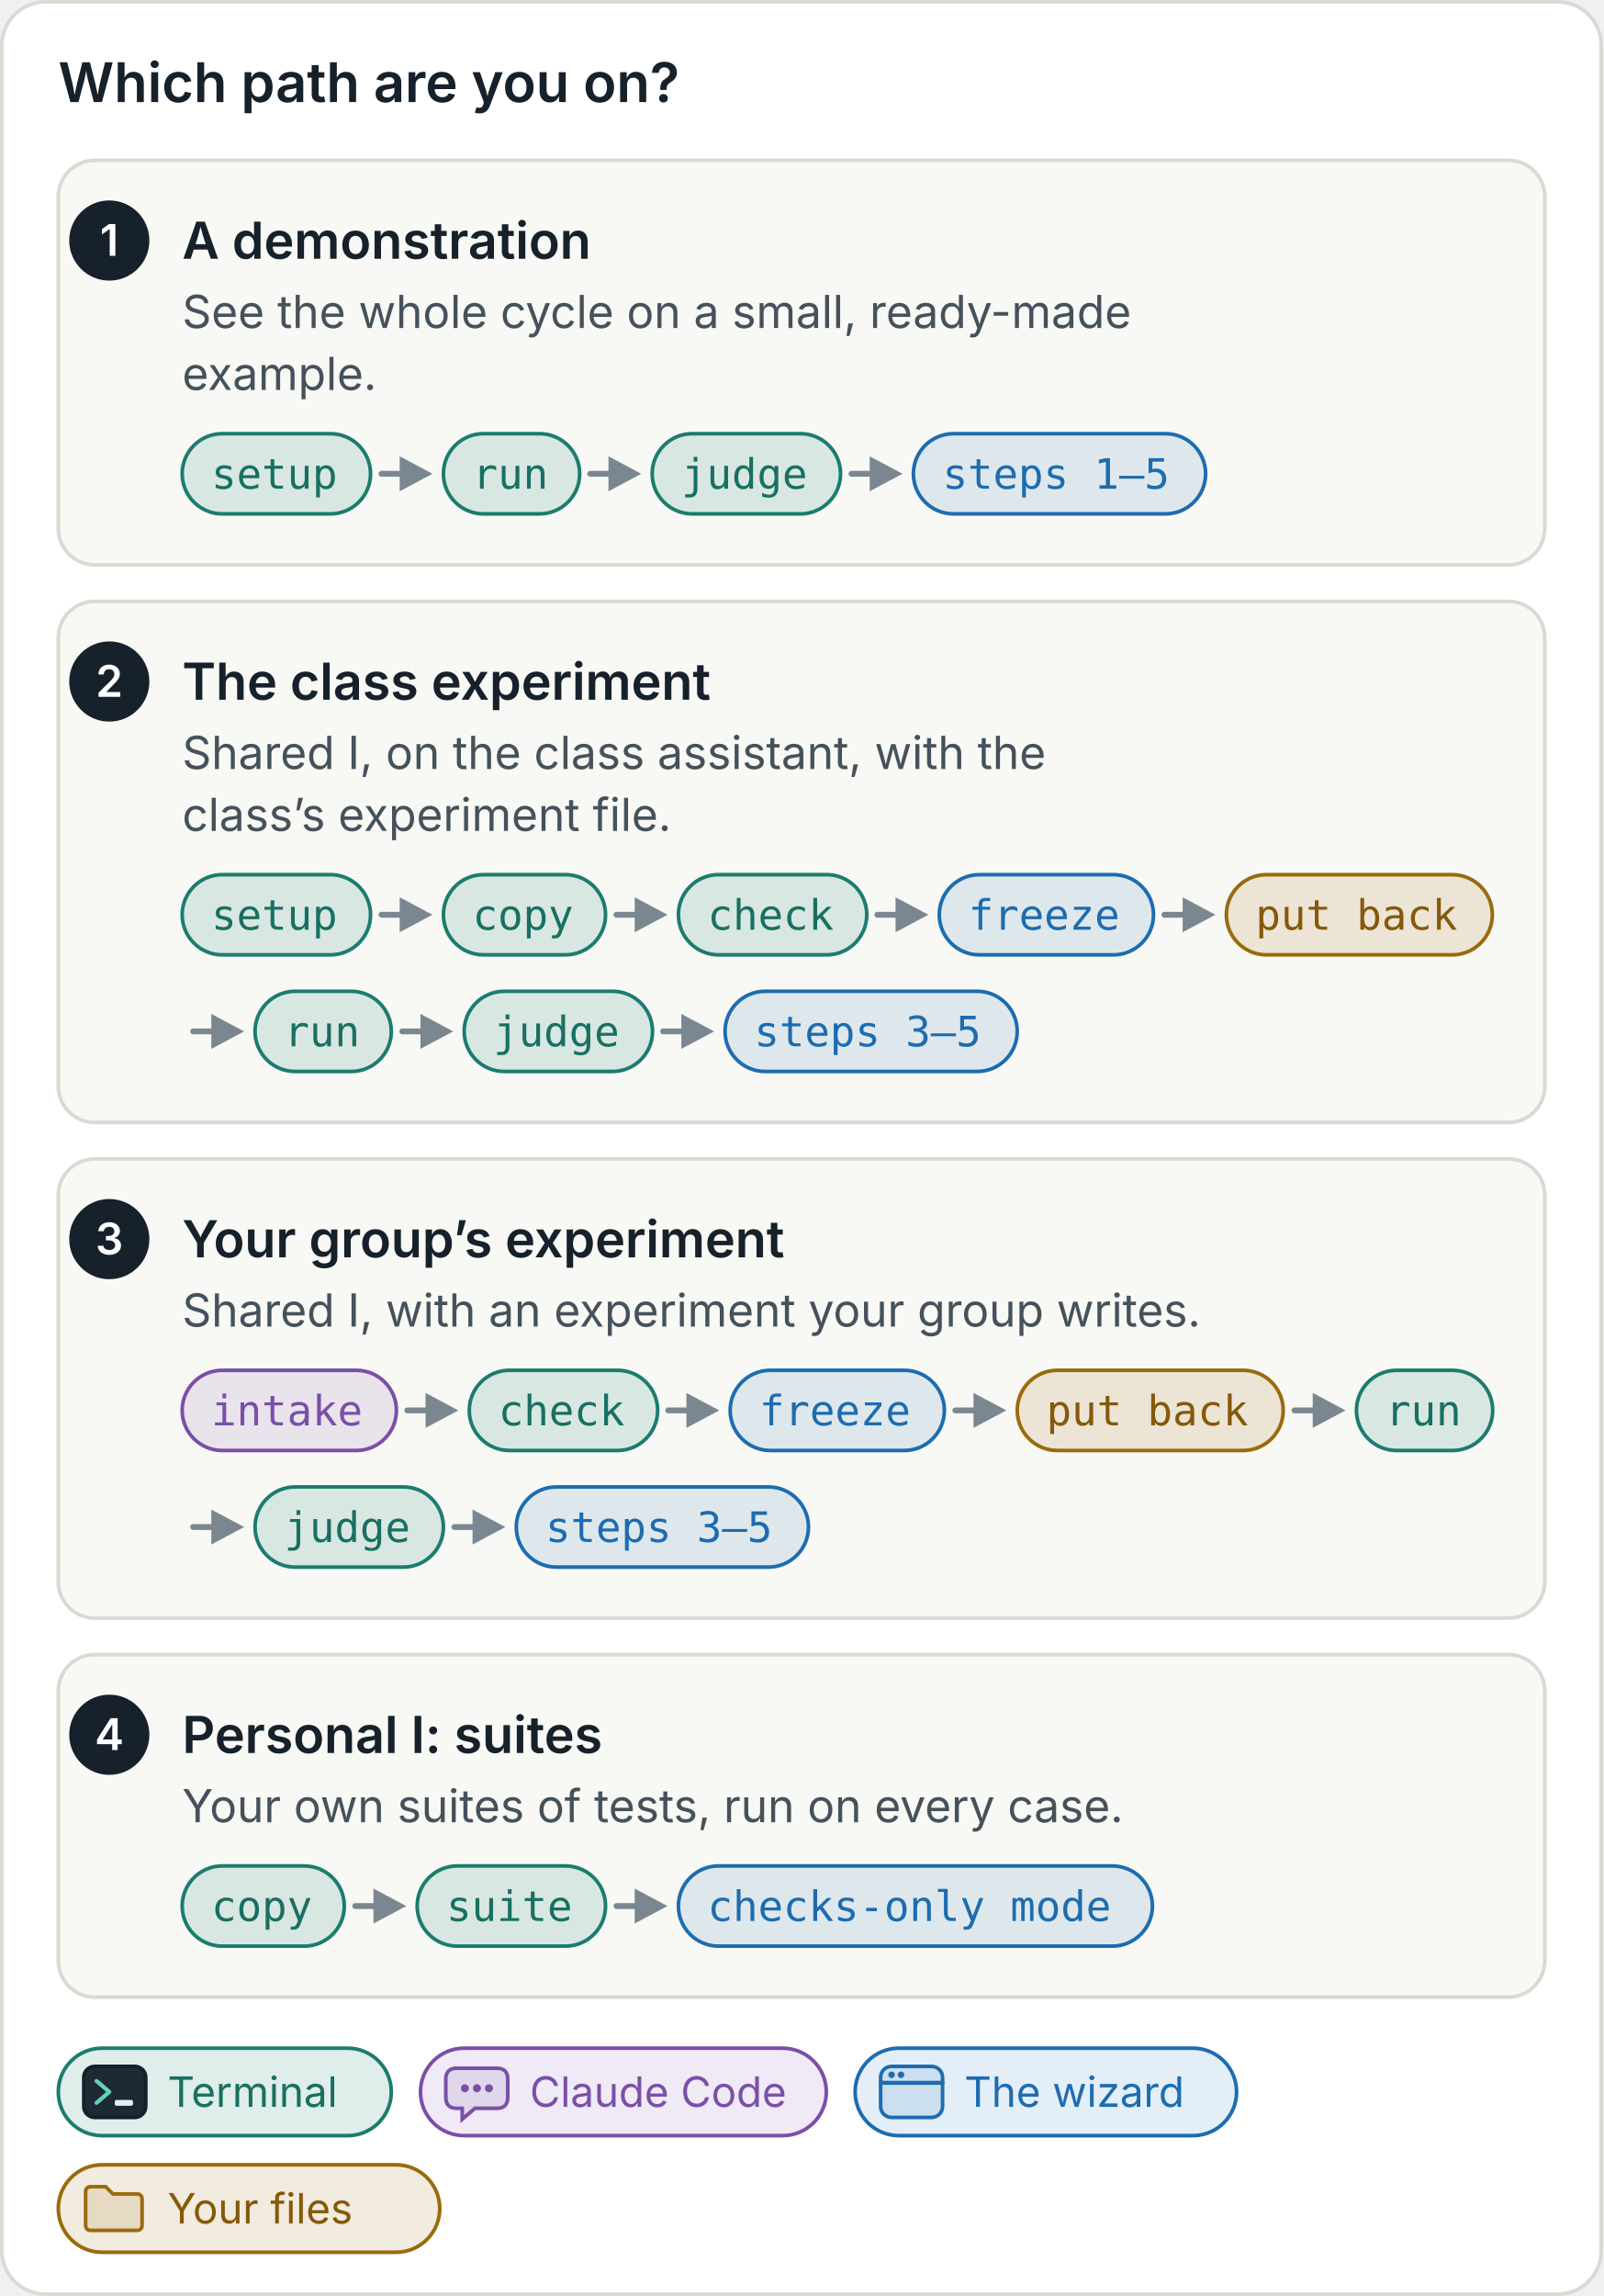
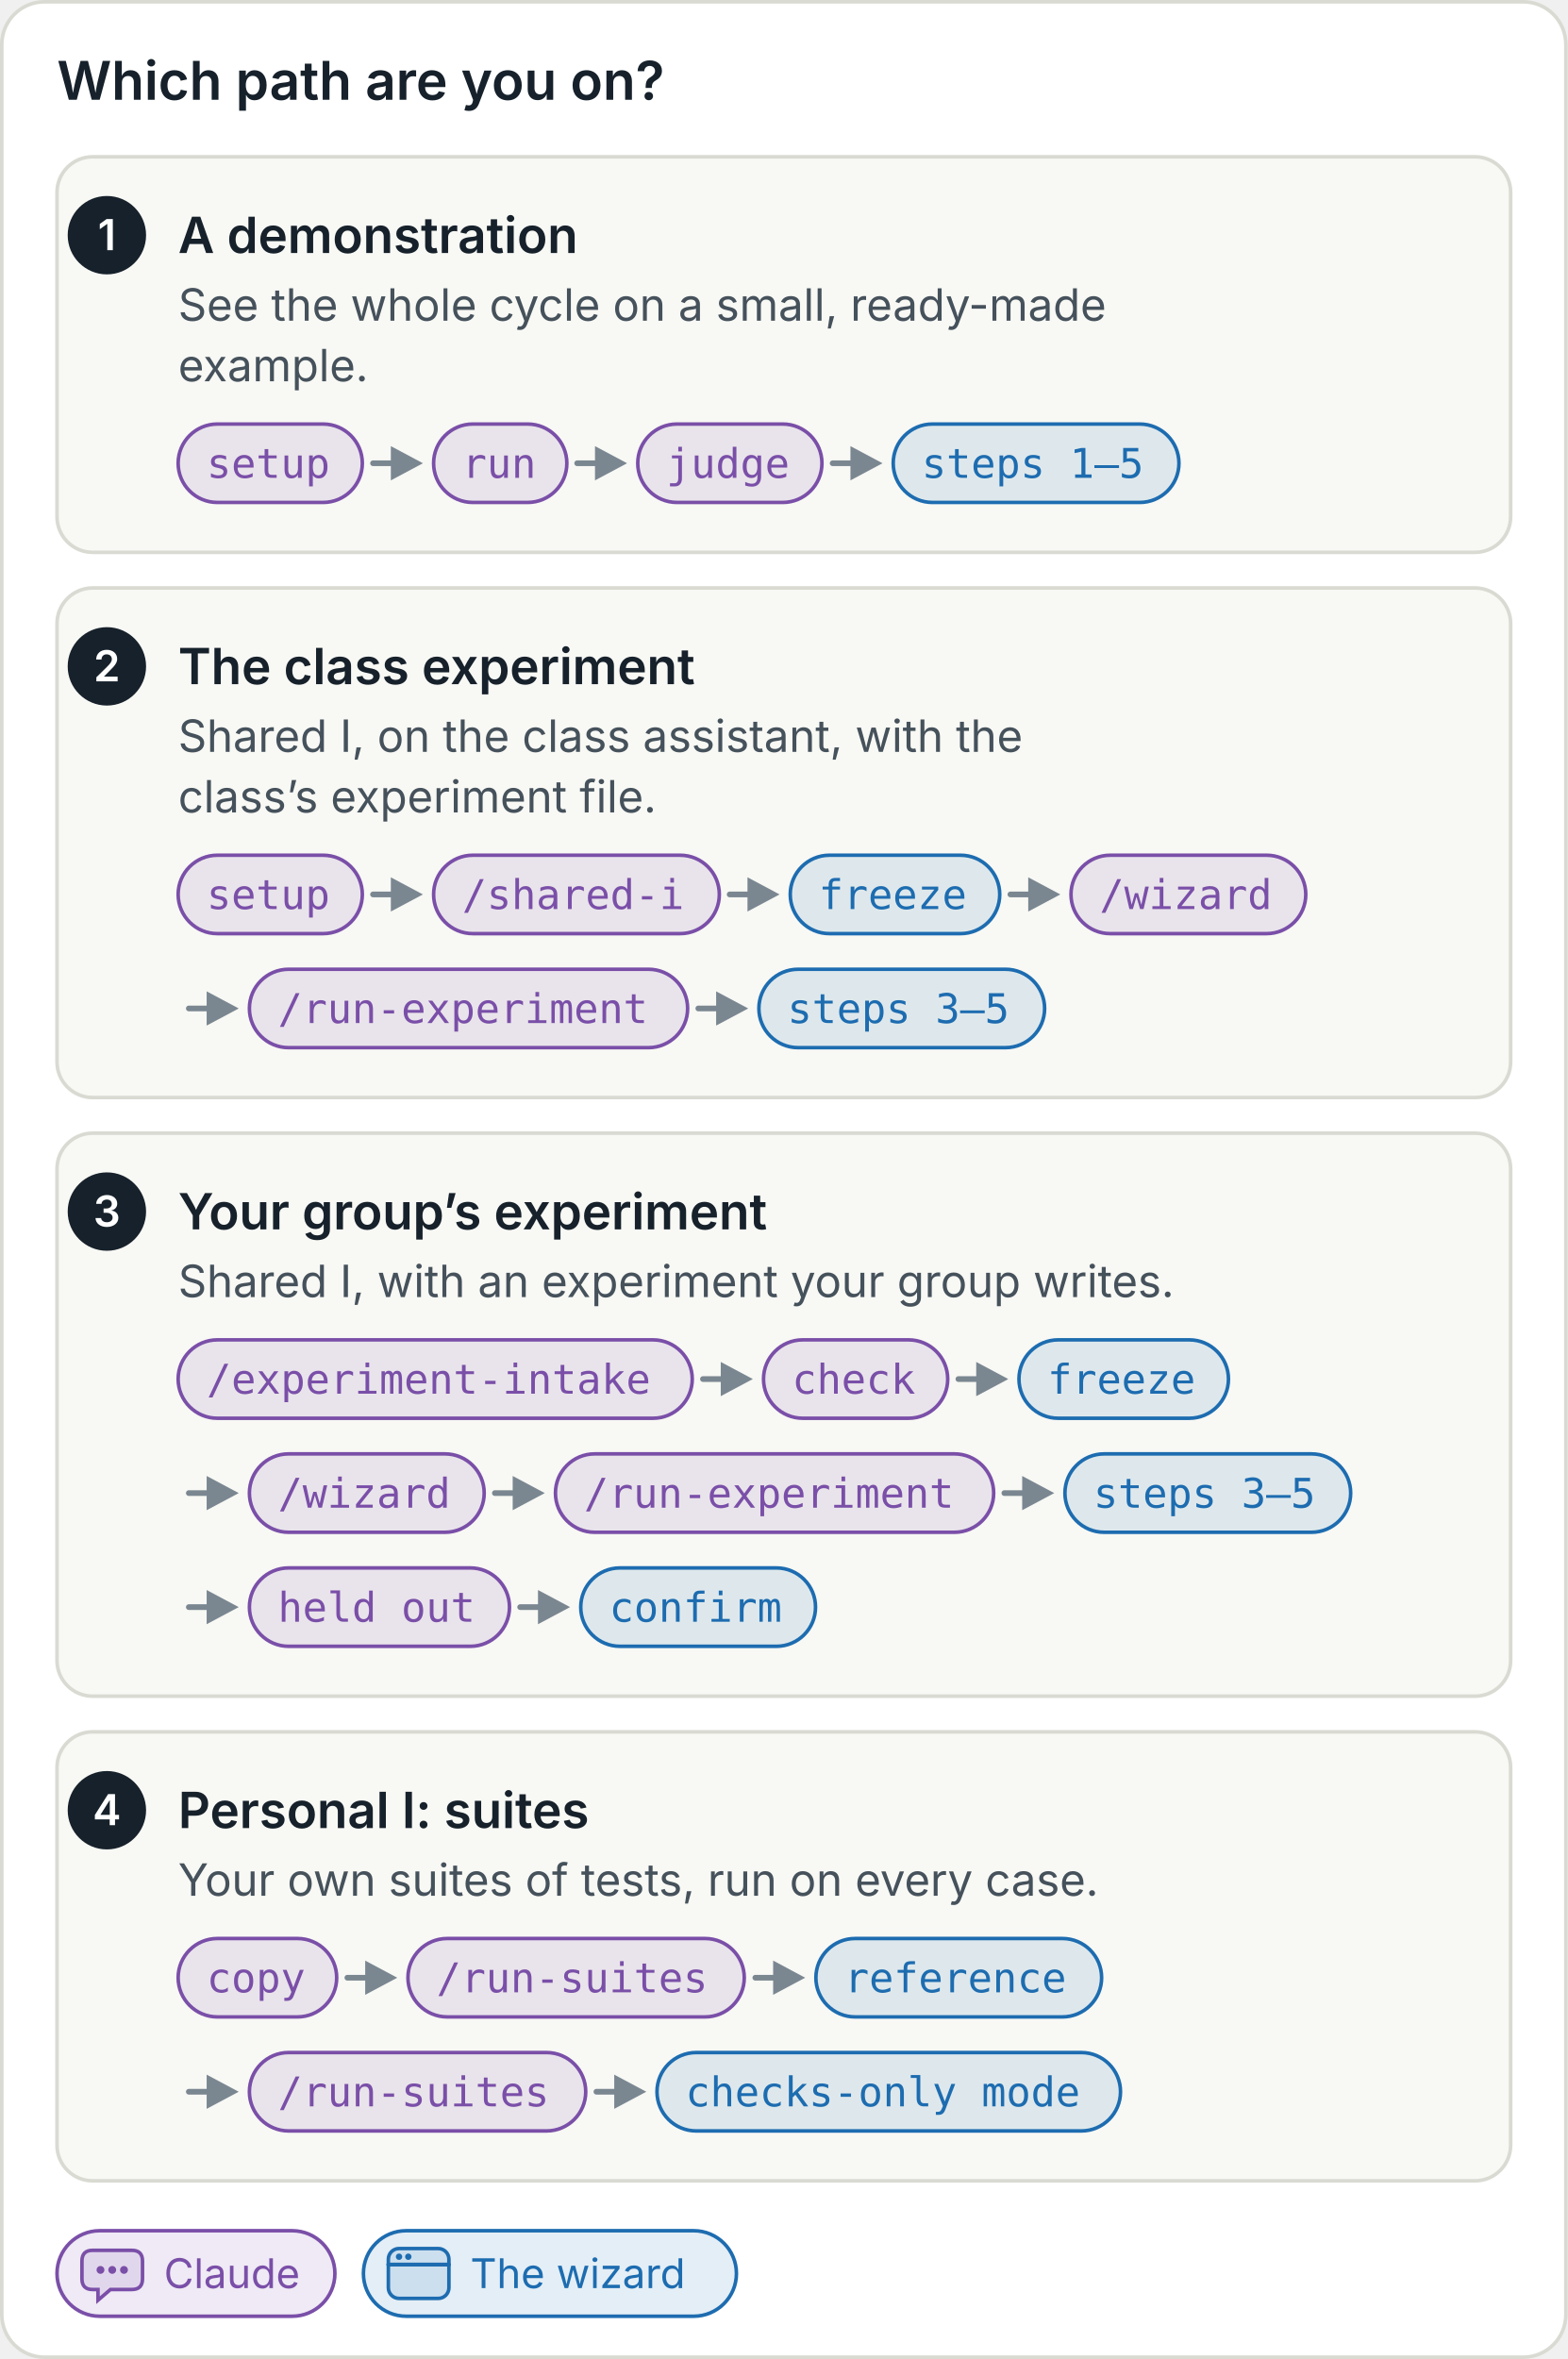
- <svg xmlns="http://www.w3.org/2000/svg" class="dg" viewBox="0 0 440 630" width="440" height="630" role="img" aria-labelledby="which-path-t which-path-d">
+ <svg xmlns="http://www.w3.org/2000/svg" class="dg" viewBox="0 0 440 662" width="440" height="662" role="img" aria-labelledby="which-path-t which-path-d">
  <style>
.dg text{font-family:Inter, system-ui, -apple-system, "Segoe UI", Roboto, sans-serif;fill:#16212B}
.dg .m{font-family:ui-monospace, "SF Mono", Menlo, Consolas, "DejaVu Sans Mono", monospace}
.dg .b{font-weight:600}
.dg .t2{fill:#45515B}
.dg .inv{fill:#FFFFFF}
.dg .bg{fill:#FFFFFF;stroke:#D9DAD2}
.dg .pl{fill:#F8F8F4;stroke:#D9DAD2}
.dg .ln{fill:none;stroke:#5F6A73;stroke-width:1.6;stroke-linecap:round;stroke-linejoin:round}
.dg .thin{stroke-width:1.1}
.dg .h-ink{fill:#16212B}
- .dg .f-term{fill:rgba(28,124,110,.14);stroke:#1C7C6E}
- .dg .t-term{fill:#187062}
.dg .f-web{fill:rgba(29,108,176,.12);stroke:#1D6CB0}
.dg .s-web{stroke:#1D6CB0}
.dg .h-web{fill:#1D6CB0}
.dg .t-web{fill:#1D6CB0}
.dg .f-agent{fill:rgba(122,79,168,.12);stroke:#7A4FA8}
.dg .h-agent{fill:#7A4FA8}
.dg .t-agent{fill:#7A4FA8}
- .dg .f-file{fill:rgba(154,106,12,.13);stroke:#9A6A0C}
- .dg .t-file{fill:#85590A}
.dg .s-n{stroke:#7A8791}
.dg .h-n{fill:#7A8791}
- .dg .tw{fill:#1E2A33;stroke:#13202A}
- .dg .tw-arrow{stroke:#62D2C0}
- .dg .tw-cur{fill:#E6EDF3}
@media (prefers-color-scheme: dark) {
.dg text{font-family:Inter, system-ui, -apple-system, "Segoe UI", Roboto, sans-serif;fill:#E2E8EE}
.dg .m{font-family:ui-monospace, "SF Mono", Menlo, Consolas, "DejaVu Sans Mono", monospace}
.dg .b{font-weight:600}
.dg .t2{fill:#A7B4BF}
.dg .inv{fill:#141C23}
.dg .bg{fill:#141C23;stroke:#2A3640}
.dg .pl{fill:#18222A;stroke:#2A3640}
.dg .ln{fill:none;stroke:#8593A0;stroke-width:1.6;stroke-linecap:round;stroke-linejoin:round}
.dg .thin{stroke-width:1.1}
.dg .h-ink{fill:#E2E8EE}
- .dg .f-term{fill:rgba(76,192,174,.16);stroke:#4CC0AE}
- .dg .t-term{fill:#4CC0AE}
.dg .f-web{fill:rgba(91,166,232,.16);stroke:#5BA6E8}
.dg .s-web{stroke:#5BA6E8}
.dg .h-web{fill:#5BA6E8}
.dg .t-web{fill:#5BA6E8}
.dg .f-agent{fill:rgba(180,148,222,.15);stroke:#B494DE}
.dg .h-agent{fill:#B494DE}
.dg .t-agent{fill:#B494DE}
- .dg .f-file{fill:rgba(226,174,74,.14);stroke:#E2AE4A}
- .dg .t-file{fill:#E2AE4A}
.dg .s-n{stroke:#8E9BA5}
.dg .h-n{fill:#8E9BA5}
- .dg .tw{fill:#0A0F13;stroke:#2A3640}
- .dg .tw-arrow{stroke:#62D2C0}
- .dg .tw-cur{fill:#E6EDF3}
}
</style>
-   <rect class="bg" x="0.5" y="0.5" width="439" height="629" rx="12" />
+   <rect class="bg" x="0.5" y="0.5" width="439" height="661" rx="12" />
  <text x="16" y="28" font-size="15" class="b">Which path are you on?</text>
  <rect x="16" y="44" width="408" height="111" rx="10" class="pl" />
  <g transform="translate(0 44)">
    <circle cx="30" cy="22" r="11" class="h-ink" />
    <text x="30" y="26.2" font-size="12" class="b inv" text-anchor="middle">1</text>
    <text x="50" y="27" font-size="14" class="b">A demonstration</text>
    <text x="50" y="46" font-size="12.5" class="t2">See the whole cycle on a small, ready-made</text>
    <text x="50" y="63" font-size="12.5" class="t2">example.</text>
-     <rect x="50" y="75" width="51.7" height="22" rx="11" class="f-term" />
-     <text x="58" y="90.1" font-size="11.5" class="m t-term">setup</text>
+     <rect x="50" y="75" width="51.7" height="22" rx="11" class="f-agent" />
+     <text x="58" y="90.1" font-size="11.5" class="m t-agent">setup</text>
    <path d="M104.7 86 L111.7 86" class="ln s-n" />
    <path d="M118.7 86 L109.7 90.8 L109.7 81.2 Z" class="h-n" />
-     <rect x="121.7" y="75" width="37.4" height="22" rx="11" class="f-term" />
-     <text x="129.7" y="90.1" font-size="11.5" class="m t-term">run</text>
+     <rect x="121.7" y="75" width="37.4" height="22" rx="11" class="f-agent" />
+     <text x="129.7" y="90.1" font-size="11.5" class="m t-agent">run</text>
    <path d="M162 86 L169 86" class="ln s-n" />
    <path d="M176 86 L167 90.8 L167 81.2 Z" class="h-n" />
-     <rect x="179" y="75" width="51.7" height="22" rx="11" class="f-term" />
-     <text x="187" y="90.1" font-size="11.5" class="m t-term">judge</text>
+     <rect x="179" y="75" width="51.7" height="22" rx="11" class="f-agent" />
+     <text x="187" y="90.1" font-size="11.5" class="m t-agent">judge</text>
    <path d="M233.7 86 L240.7 86" class="ln s-n" />
    <path d="M247.7 86 L238.7 90.8 L238.7 81.2 Z" class="h-n" />
    <rect x="250.7" y="75" width="80.2" height="22" rx="11" class="f-web" />
    <text x="258.7" y="90.1" font-size="11.5" class="m t-web">steps 1–5</text>
  </g>
  <rect x="16" y="165" width="408" height="143" rx="10" class="pl" />
  <g transform="translate(0 165)">
    <circle cx="30" cy="22" r="11" class="h-ink" />
    <text x="30" y="26.2" font-size="12" class="b inv" text-anchor="middle">2</text>
    <text x="50" y="27" font-size="14" class="b">The class experiment</text>
    <text x="50" y="46" font-size="12.5" class="t2">Shared I, on the class assistant, with the</text>
    <text x="50" y="63" font-size="12.5" class="t2">class’s experiment file.</text>
-     <rect x="50" y="75" width="51.7" height="22" rx="11" class="f-term" />
-     <text x="58" y="90.1" font-size="11.5" class="m t-term">setup</text>
+     <rect x="50" y="75" width="51.7" height="22" rx="11" class="f-agent" />
+     <text x="58" y="90.1" font-size="11.5" class="m t-agent">setup</text>
    <path d="M104.7 86 L111.7 86" class="ln s-n" />
    <path d="M118.7 86 L109.7 90.8 L109.7 81.2 Z" class="h-n" />
-     <rect x="121.7" y="75" width="44.5" height="22" rx="11" class="f-term" />
-     <text x="129.7" y="90.1" font-size="11.5" class="m t-term">copy</text>
-     <path d="M169.2 86 L176.2 86" class="ln s-n" />
-     <path d="M183.2 86 L174.2 90.8 L174.2 81.2 Z" class="h-n" />
-     <rect x="186.2" y="75" width="51.7" height="22" rx="11" class="f-term" />
-     <text x="194.2" y="90.1" font-size="11.5" class="m t-term">check</text>
-     <path d="M240.8 86 L247.8 86" class="ln s-n" />
-     <path d="M254.8 86 L245.8 90.8 L245.8 81.2 Z" class="h-n" />
-     <rect x="257.8" y="75" width="58.8" height="22" rx="11" class="f-web" />
-     <text x="265.8" y="90.1" font-size="11.5" class="m t-web">freeze</text>
-     <path d="M319.6 86 L326.6 86" class="ln s-n" />
-     <path d="M333.6 86 L324.6 90.8 L324.6 81.2 Z" class="h-n" />
-     <rect x="336.6" y="75" width="73" height="22" rx="11" class="f-file" />
-     <text x="344.6" y="90.1" font-size="11.5" class="m t-file">put back</text>
+     <rect x="121.7" y="75" width="80.2" height="22" rx="11" class="f-agent" />
+     <text x="129.7" y="90.1" font-size="11.5" class="m t-agent">/shared-i</text>
+     <path d="M204.8 86 L211.8 86" class="ln s-n" />
+     <path d="M218.8 86 L209.8 90.8 L209.8 81.2 Z" class="h-n" />
+     <rect x="221.8" y="75" width="58.8" height="22" rx="11" class="f-web" />
+     <text x="229.8" y="90.1" font-size="11.5" class="m t-web">freeze</text>
+     <path d="M283.6 86 L290.6 86" class="ln s-n" />
+     <path d="M297.6 86 L288.6 90.8 L288.6 81.2 Z" class="h-n" />
+     <rect x="300.6" y="75" width="65.9" height="22" rx="11" class="f-agent" />
+     <text x="308.6" y="90.1" font-size="11.5" class="m t-agent">/wizard</text>
    <path d="M53 118 L60 118" class="ln s-n" />
    <path d="M67 118 L58 122.8 L58 113.2 Z" class="h-n" />
-     <rect x="70" y="107" width="37.4" height="22" rx="11" class="f-term" />
-     <text x="78" y="122.1" font-size="11.5" class="m t-term">run</text>
-     <path d="M110.4 118 L117.4 118" class="ln s-n" />
-     <path d="M124.4 118 L115.4 122.8 L115.4 113.2 Z" class="h-n" />
-     <rect x="127.4" y="107" width="51.7" height="22" rx="11" class="f-term" />
-     <text x="135.4" y="122.1" font-size="11.5" class="m t-term">judge</text>
-     <path d="M182 118 L189 118" class="ln s-n" />
-     <path d="M196 118 L187 122.8 L187 113.2 Z" class="h-n" />
-     <rect x="199" y="107" width="80.2" height="22" rx="11" class="f-web" />
-     <text x="207" y="122.1" font-size="11.5" class="m t-web">steps 3–5</text>
+     <rect x="70" y="107" width="123" height="22" rx="11" class="f-agent" />
+     <text x="78" y="122.1" font-size="11.5" class="m t-agent">/run-experiment</text>
+     <path d="M196 118 L203 118" class="ln s-n" />
+     <path d="M210 118 L201 122.8 L201 113.2 Z" class="h-n" />
+     <rect x="213" y="107" width="80.2" height="22" rx="11" class="f-web" />
+     <text x="221" y="122.1" font-size="11.5" class="m t-web">steps 3–5</text>
  </g>
-   <rect x="16" y="318" width="408" height="126" rx="10" class="pl" />
+   <rect x="16" y="318" width="408" height="158" rx="10" class="pl" />
  <g transform="translate(0 318)">
    <circle cx="30" cy="22" r="11" class="h-ink" />
    <text x="30" y="26.2" font-size="12" class="b inv" text-anchor="middle">3</text>
    <text x="50" y="27" font-size="14" class="b">Your group’s experiment</text>
    <text x="50" y="46" font-size="12.5" class="t2">Shared I, with an experiment your group writes.</text>
-     <rect x="50" y="58" width="58.8" height="22" rx="11" class="f-agent" />
-     <text x="58" y="73.1" font-size="11.5" class="m t-agent">intake</text>
-     <path d="M111.8 69 L118.8 69" class="ln s-n" />
-     <path d="M125.8 69 L116.8 73.8 L116.8 64.2 Z" class="h-n" />
-     <rect x="128.8" y="58" width="51.7" height="22" rx="11" class="f-term" />
-     <text x="136.8" y="73.1" font-size="11.5" class="m t-term">check</text>
-     <path d="M183.4 69 L190.4 69" class="ln s-n" />
-     <path d="M197.4 69 L188.4 73.8 L188.4 64.2 Z" class="h-n" />
-     <rect x="200.4" y="58" width="58.8" height="22" rx="11" class="f-web" />
-     <text x="208.4" y="73.1" font-size="11.5" class="m t-web">freeze</text>
-     <path d="M262.2 69 L269.2 69" class="ln s-n" />
-     <path d="M276.2 69 L267.2 73.8 L267.2 64.2 Z" class="h-n" />
-     <rect x="279.2" y="58" width="73" height="22" rx="11" class="f-file" />
-     <text x="287.2" y="73.1" font-size="11.5" class="m t-file">put back</text>
-     <path d="M355.3 69 L362.3 69" class="ln s-n" />
-     <path d="M369.3 69 L360.3 73.8 L360.3 64.2 Z" class="h-n" />
-     <rect x="372.3" y="58" width="37.4" height="22" rx="11" class="f-term" />
-     <text x="380.3" y="73.1" font-size="11.5" class="m t-term">run</text>
+     <rect x="50" y="58" width="144.3" height="22" rx="11" class="f-agent" />
+     <text x="58" y="73.1" font-size="11.5" class="m t-agent">/experiment-intake</text>
+     <path d="M197.3 69 L204.3 69" class="ln s-n" />
+     <path d="M211.3 69 L202.3 73.8 L202.3 64.2 Z" class="h-n" />
+     <rect x="214.3" y="58" width="51.7" height="22" rx="11" class="f-agent" />
+     <text x="222.3" y="73.1" font-size="11.5" class="m t-agent">check</text>
+     <path d="M269 69 L276 69" class="ln s-n" />
+     <path d="M283 69 L274 73.8 L274 64.2 Z" class="h-n" />
+     <rect x="286" y="58" width="58.8" height="22" rx="11" class="f-web" />
+     <text x="294" y="73.1" font-size="11.5" class="m t-web">freeze</text>
    <path d="M53 101 L60 101" class="ln s-n" />
    <path d="M67 101 L58 105.8 L58 96.2 Z" class="h-n" />
-     <rect x="70" y="90" width="51.7" height="22" rx="11" class="f-term" />
-     <text x="78" y="105.1" font-size="11.5" class="m t-term">judge</text>
-     <path d="M124.7 101 L131.7 101" class="ln s-n" />
-     <path d="M138.7 101 L129.7 105.8 L129.7 96.2 Z" class="h-n" />
-     <rect x="141.7" y="90" width="80.2" height="22" rx="11" class="f-web" />
-     <text x="149.7" y="105.1" font-size="11.5" class="m t-web">steps 3–5</text>
+     <rect x="70" y="90" width="65.9" height="22" rx="11" class="f-agent" />
+     <text x="78" y="105.1" font-size="11.5" class="m t-agent">/wizard</text>
+     <path d="M138.9 101 L145.9 101" class="ln s-n" />
+     <path d="M152.9 101 L143.9 105.8 L143.9 96.2 Z" class="h-n" />
+     <rect x="155.9" y="90" width="123" height="22" rx="11" class="f-agent" />
+     <text x="163.9" y="105.1" font-size="11.5" class="m t-agent">/run-experiment</text>
+     <path d="M281.9 101 L288.9 101" class="ln s-n" />
+     <path d="M295.9 101 L286.9 105.8 L286.9 96.2 Z" class="h-n" />
+     <rect x="298.9" y="90" width="80.2" height="22" rx="11" class="f-web" />
+     <text x="306.9" y="105.1" font-size="11.5" class="m t-web">steps 3–5</text>
+     <path d="M53 133 L60 133" class="ln s-n" />
+     <path d="M67 133 L58 137.8 L58 128.2 Z" class="h-n" />
+     <rect x="70" y="122" width="73" height="22" rx="11" class="f-agent" />
+     <text x="78" y="137.1" font-size="11.5" class="m t-agent">held out</text>
+     <path d="M146 133 L153 133" class="ln s-n" />
+     <path d="M160 133 L151 137.8 L151 128.2 Z" class="h-n" />
+     <rect x="163" y="122" width="65.9" height="22" rx="11" class="f-web" />
+     <text x="171" y="137.1" font-size="11.5" class="m t-web">confirm</text>
  </g>
-   <rect x="16" y="454" width="408" height="94" rx="10" class="pl" />
-   <g transform="translate(0 454)">
+   <rect x="16" y="486" width="408" height="126" rx="10" class="pl" />
+   <g transform="translate(0 486)">
    <circle cx="30" cy="22" r="11" class="h-ink" />
    <text x="30" y="26.2" font-size="12" class="b inv" text-anchor="middle">4</text>
    <text x="50" y="27" font-size="14" class="b">Personal I: suites</text>
    <text x="50" y="46" font-size="12.5" class="t2">Your own suites of tests, run on every case.</text>
-     <rect x="50" y="58" width="44.5" height="22" rx="11" class="f-term" />
-     <text x="58" y="73.1" font-size="11.5" class="m t-term">copy</text>
+     <rect x="50" y="58" width="44.5" height="22" rx="11" class="f-agent" />
+     <text x="58" y="73.1" font-size="11.5" class="m t-agent">copy</text>
    <path d="M97.5 69 L104.5 69" class="ln s-n" />
    <path d="M111.5 69 L102.5 73.8 L102.5 64.2 Z" class="h-n" />
-     <rect x="114.5" y="58" width="51.7" height="22" rx="11" class="f-term" />
-     <text x="122.5" y="73.1" font-size="11.5" class="m t-term">suite</text>
-     <path d="M169.2 69 L176.2 69" class="ln s-n" />
-     <path d="M183.2 69 L174.2 73.8 L174.2 64.2 Z" class="h-n" />
-     <rect x="186.2" y="58" width="130.1" height="22" rx="11" class="f-web" />
-     <text x="194.2" y="73.1" font-size="11.5" class="m t-web">checks-only mode</text>
+     <rect x="114.5" y="58" width="94.4" height="22" rx="11" class="f-agent" />
+     <text x="122.5" y="73.1" font-size="11.5" class="m t-agent">/run-suites</text>
+     <path d="M212 69 L219 69" class="ln s-n" />
+     <path d="M226 69 L217 73.8 L217 64.2 Z" class="h-n" />
+     <rect x="229" y="58" width="80.2" height="22" rx="11" class="f-web" />
+     <text x="237" y="73.1" font-size="11.5" class="m t-web">reference</text>
+     <path d="M53 101 L60 101" class="ln s-n" />
+     <path d="M67 101 L58 105.8 L58 96.2 Z" class="h-n" />
+     <rect x="70" y="90" width="94.4" height="22" rx="11" class="f-agent" />
+     <text x="78" y="105.1" font-size="11.5" class="m t-agent">/run-suites</text>
+     <path d="M167.4 101 L174.4 101" class="ln s-n" />
+     <path d="M181.4 101 L172.4 105.8 L172.4 96.2 Z" class="h-n" />
+     <rect x="184.4" y="90" width="130.1" height="22" rx="11" class="f-web" />
+     <text x="192.4" y="105.1" font-size="11.5" class="m t-web">checks-only mode</text>
  </g>
-   <rect x="16" y="562" width="91.4" height="24" rx="12" class="f-term" />
-   <rect x="23" y="567" width="17" height="14" rx="3" class="tw" />
-   <path d="M26.5 571 L30 574 L26.5 577" class="ln thin tw-arrow" />
-   <rect x="31.5" y="576.2" width="5" height="1.6" rx="0.5" class="tw-cur" />
-   <text x="46" y="578.1" font-size="11.5" class="t-term">Terminal</text>
-   <rect x="115.4" y="562" width="111.4" height="24" rx="12" class="f-agent" />
-   <path d="M125.36 567.5 H136.36 Q139.36 567.5 139.36 570.5 V575.5 Q139.36 578.5 136.36 578.5 H130.36 L126.86 581.5 V578.5 H125.36 Q122.36 578.5 122.36 575.5 V570.5 Q122.36 567.5 125.36 567.5 Z" class="f-agent" />
-   <circle cx="127.6" cy="573" r="1.1" class="h-agent" />
-   <circle cx="130.9" cy="573" r="1.1" class="h-agent" />
-   <circle cx="134.2" cy="573" r="1.1" class="h-agent" />
-   <text x="145.4" y="578.1" font-size="11.5" class="t-agent">Claude Code</text>
-   <rect x="234.7" y="562" width="104.7" height="24" rx="12" class="f-web" />
-   <rect x="241.7" y="567" width="17" height="14" rx="3" class="f-web" />
-   <path d="M241.7 571.5 L258.7 571.5" class="ln s-web thin" />
-   <circle cx="244.7" cy="569.3" r="0.9" class="h-web" />
-   <circle cx="247.3" cy="569.3" r="0.9" class="h-web" />
-   <text x="264.7" y="578.1" font-size="11.5" class="t-web">The wizard</text>
-   <rect x="16" y="594" width="104.7" height="24" rx="12" class="f-file" />
-   <path transform="translate(23 598) scale(1)" d="M0.5 3.5 Q0.5 2 2 2 H6 L8 4 H14.5 Q16 4 16 5.5 V12.5 Q16 14 14.5 14 H2 Q0.5 14 0.5 12.5 Z" class="f-file" />
-   <text x="46" y="610.1" font-size="11.5" class="t-file">Your files</text>
+   <rect x="16" y="626" width="78" height="24" rx="12" class="f-agent" />
+   <path d="M26 631.5 H37 Q40 631.5 40 634.5 V639.5 Q40 642.5 37 642.5 H31 L27.5 645.5 V642.5 H26 Q23 642.5 23 639.5 V634.5 Q23 631.5 26 631.5 Z" class="f-agent" />
+   <circle cx="28.2" cy="637" r="1.1" class="h-agent" />
+   <circle cx="31.5" cy="637" r="1.1" class="h-agent" />
+   <circle cx="34.8" cy="637" r="1.1" class="h-agent" />
+   <text x="46" y="642.1" font-size="11.5" class="t-agent">Claude</text>
+   <rect x="102" y="626" width="104.7" height="24" rx="12" class="f-web" />
+   <rect x="109" y="631" width="17" height="14" rx="3" class="f-web" />
+   <path d="M109 635.5 L126 635.5" class="ln s-web thin" />
+   <circle cx="112" cy="633.3" r="0.9" class="h-web" />
+   <circle cx="114.6" cy="633.3" r="0.9" class="h-web" />
+   <text x="132" y="642.1" font-size="11.5" class="t-web">The wizard</text>
</svg>
